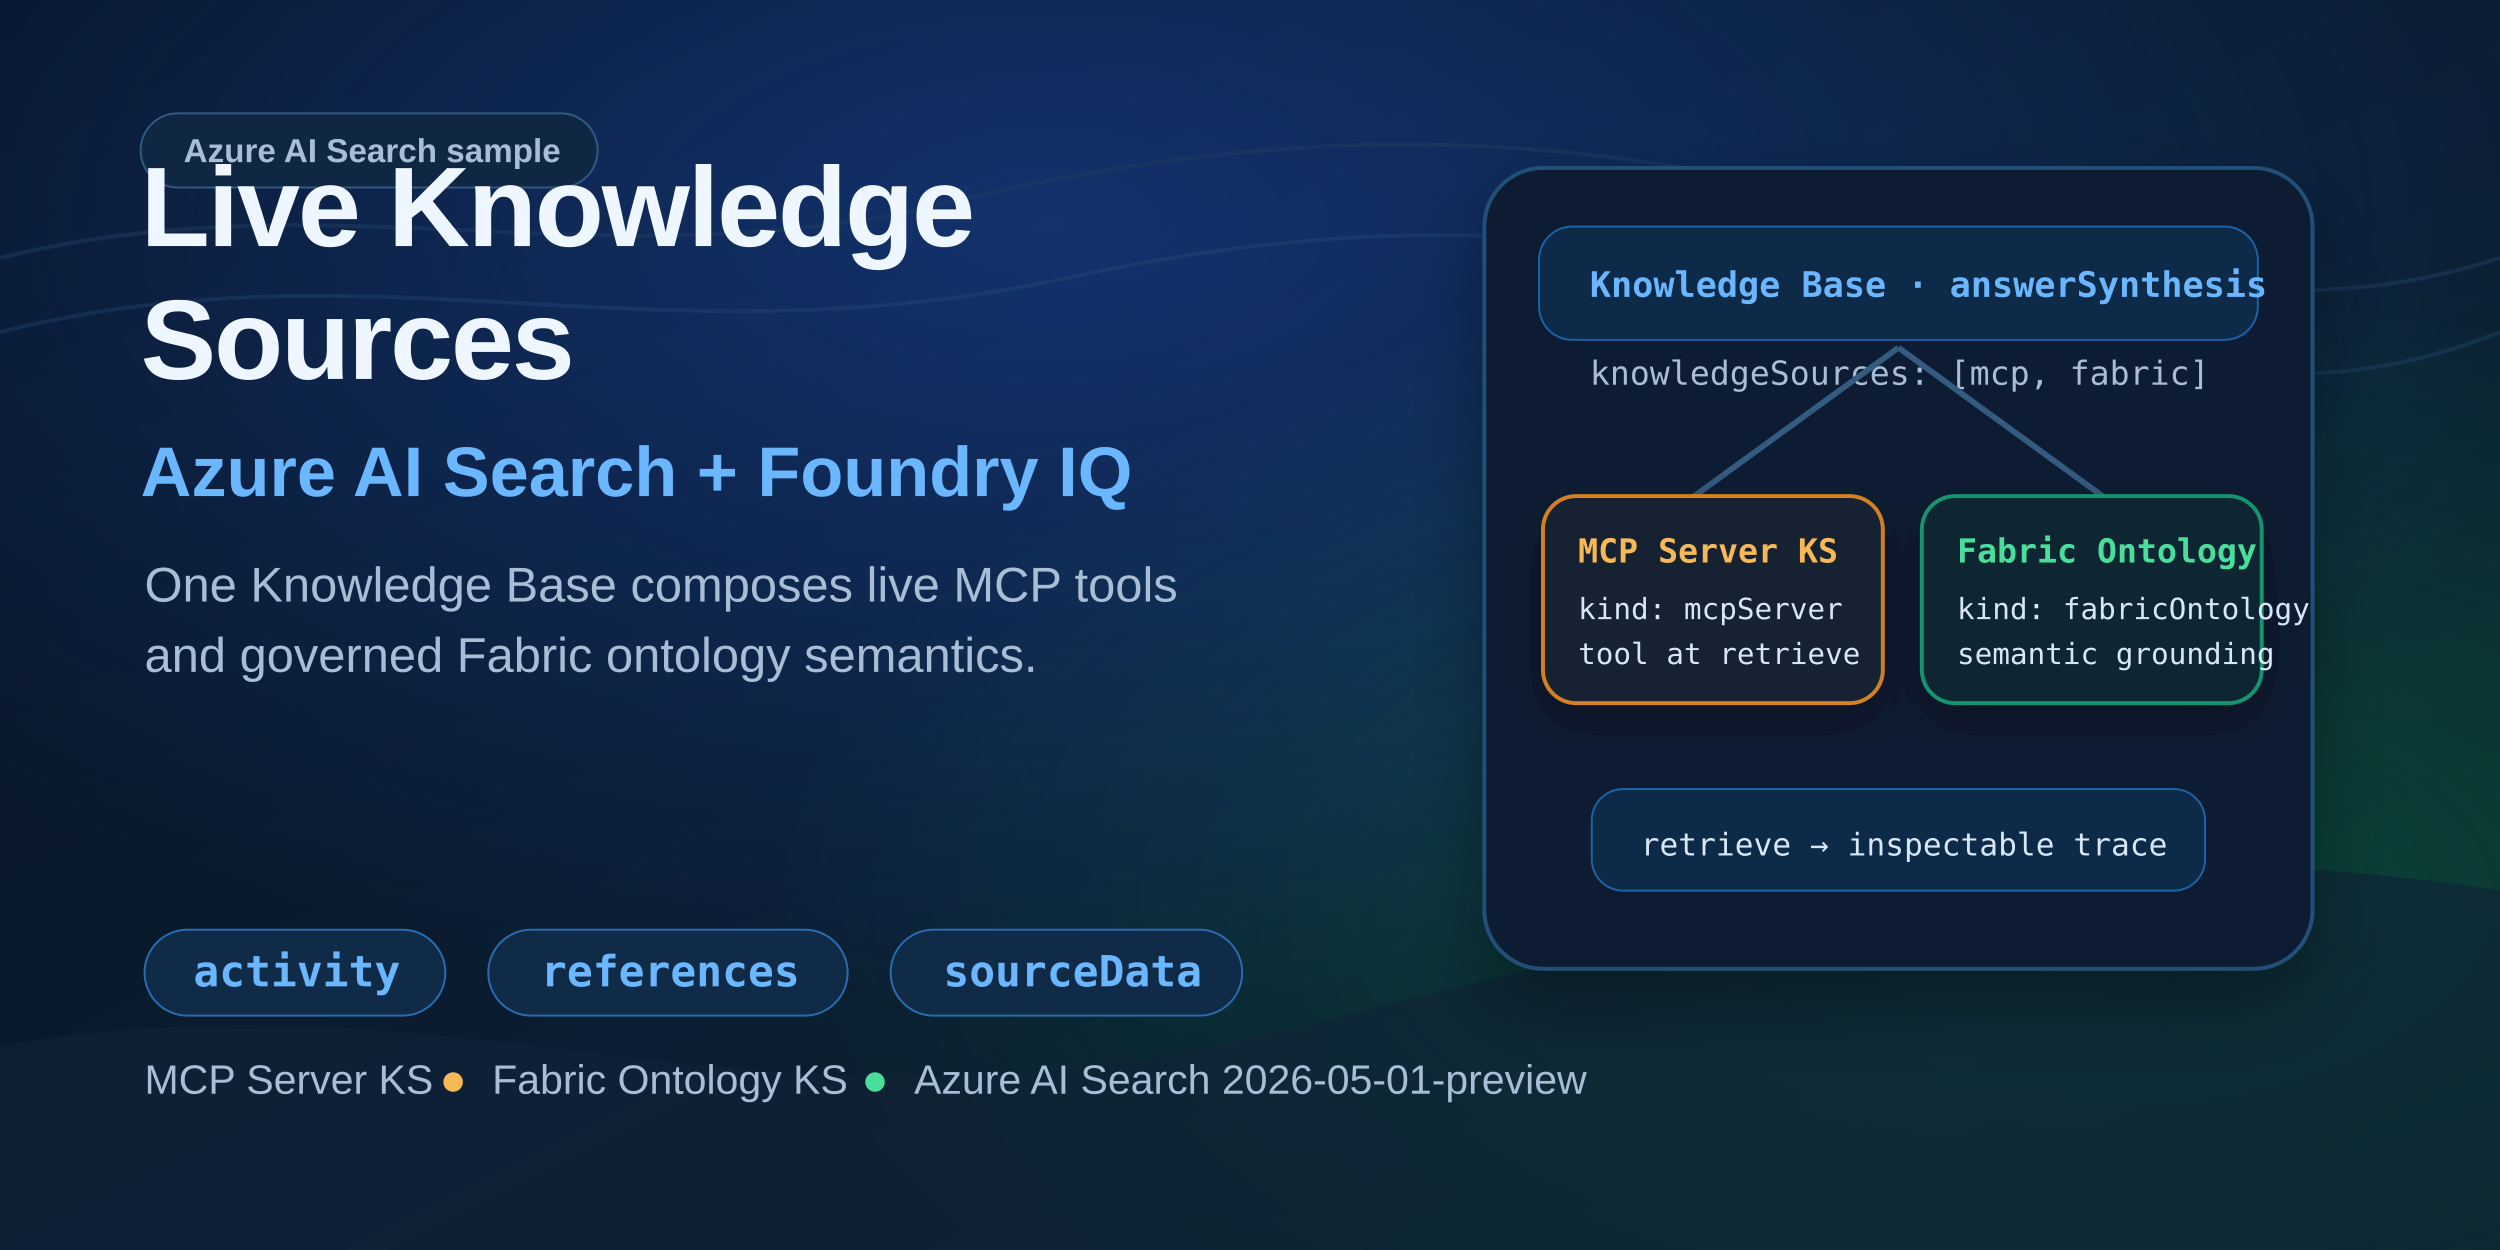
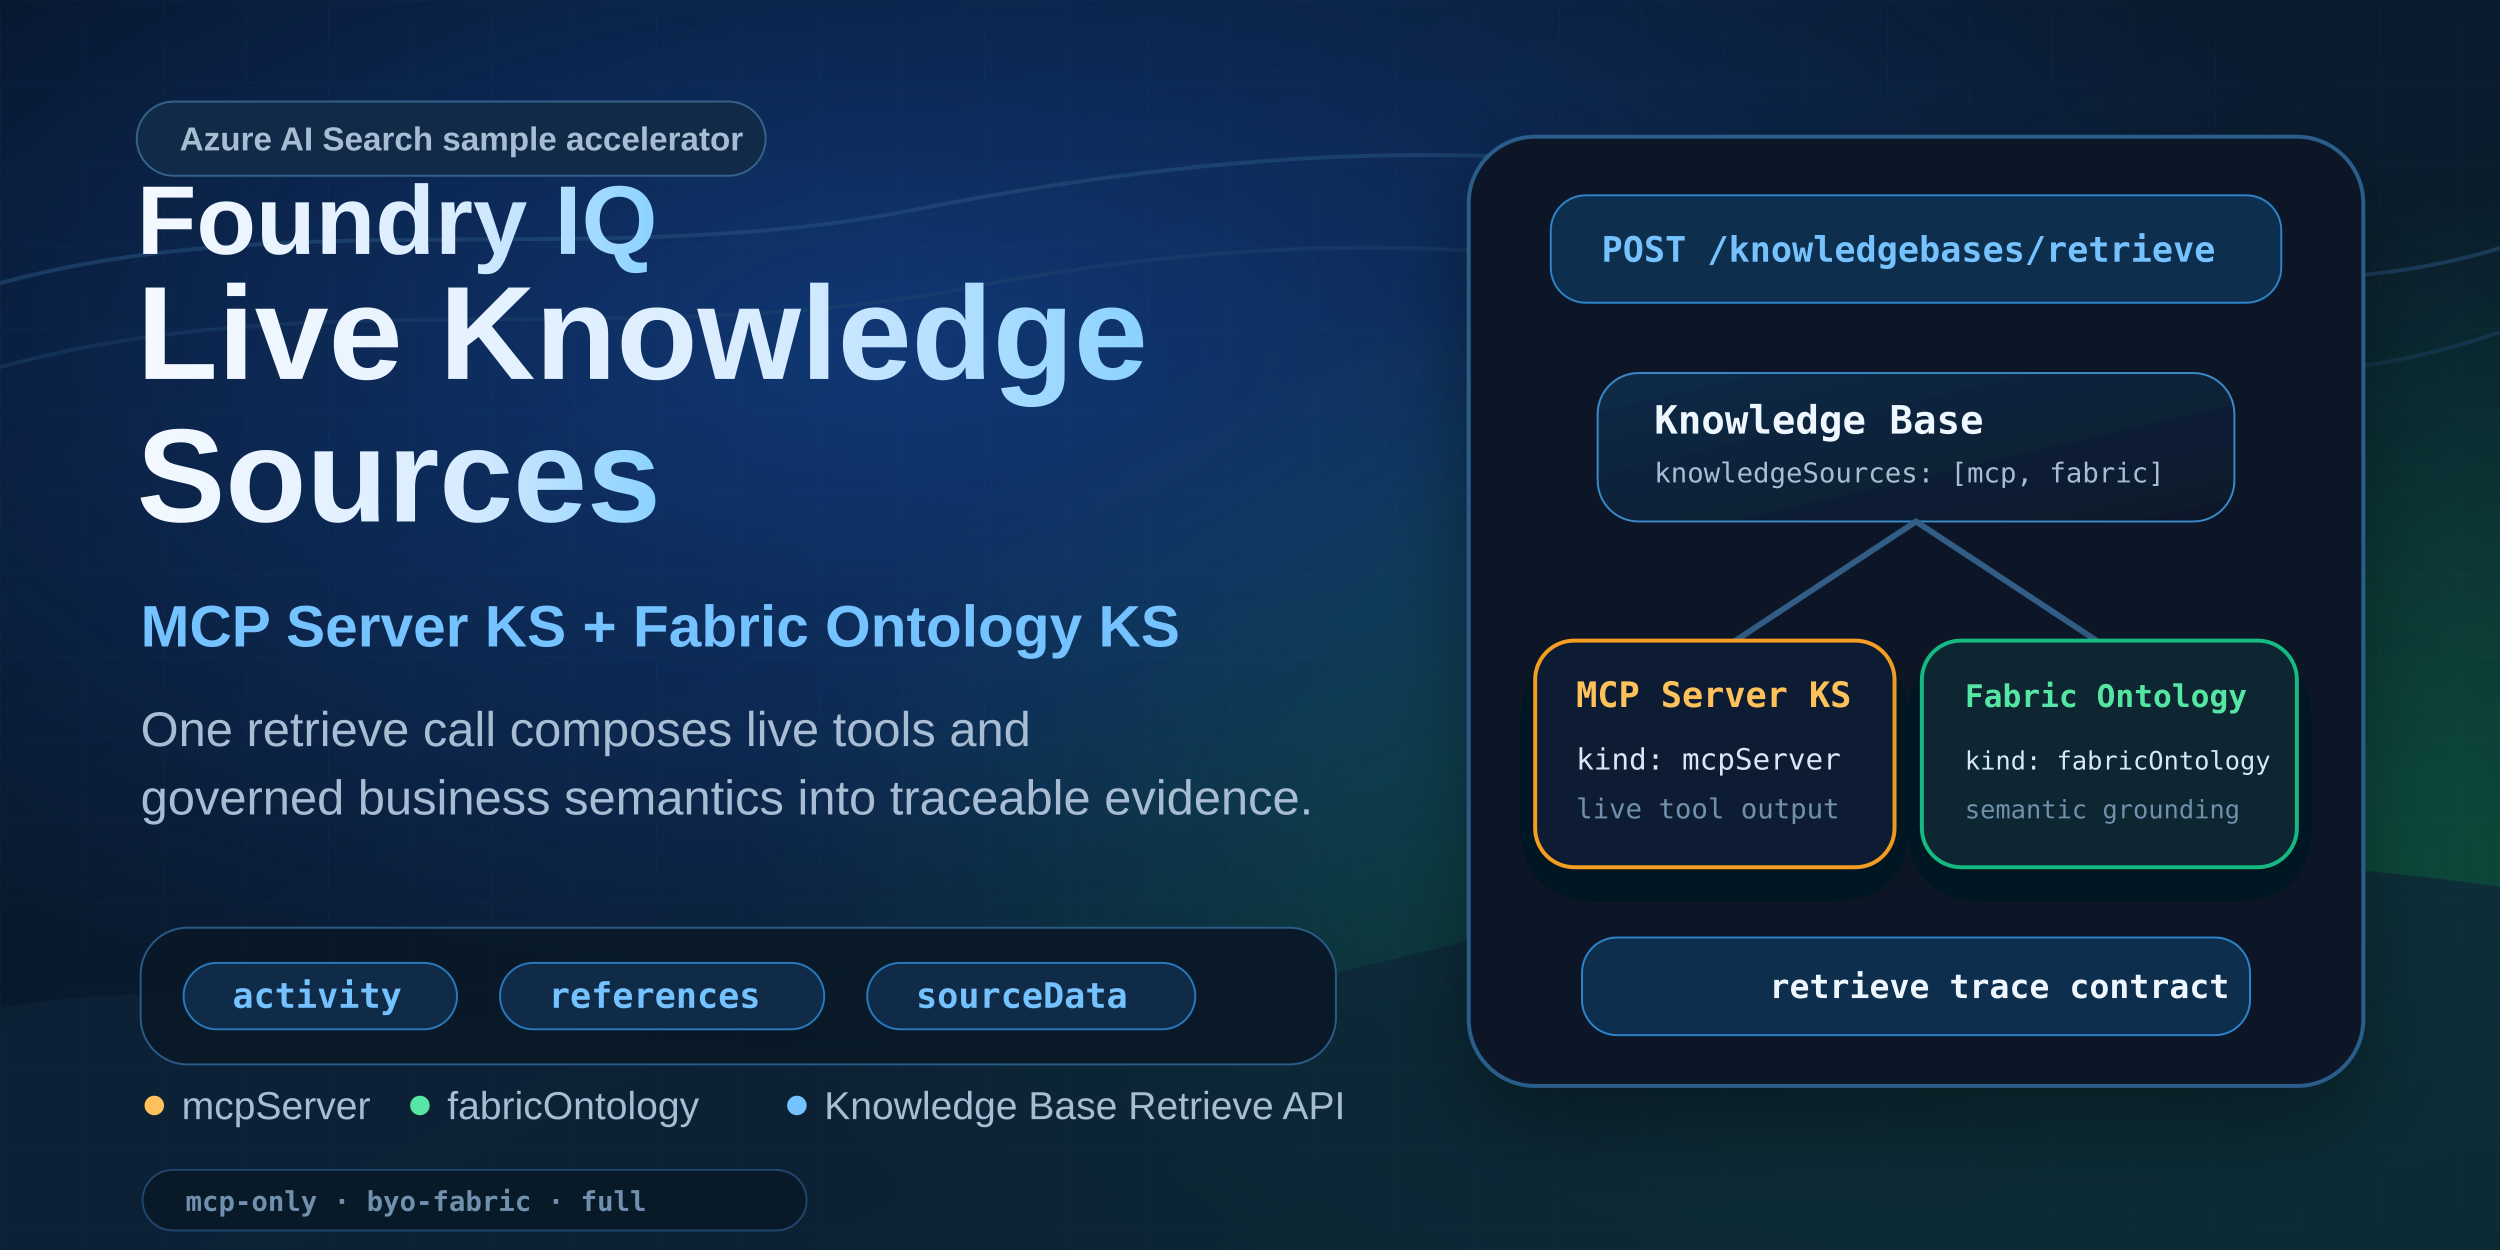
<svg xmlns="http://www.w3.org/2000/svg" width="1280" height="640" viewBox="0 0 1280 640" role="img" aria-labelledby="title desc">
  <defs>
    <linearGradient id="bg" x1="0" y1="0" x2="1" y2="1">
-       <stop offset="0" stop-color="#06111f" />
-       <stop offset="0.54" stop-color="#0b1d32" />
-       <stop offset="1" stop-color="#08251f" />
+       <stop offset="0" stop-color="#06101f" />
+       <stop offset="0.48" stop-color="#0a1b30" />
+       <stop offset="1" stop-color="#08281f" />
    </linearGradient>
-     <radialGradient id="blueGlow" cx="42%" cy="18%" r="62%">
-       <stop offset="0" stop-color="#2563eb" stop-opacity="0.35" />
-       <stop offset="1" stop-color="#2563eb" stop-opacity="0" />
+     <linearGradient id="heroText" x1="0" y1="0" x2="1" y2="0">
+       <stop offset="0" stop-color="#f4f9ff" />
+       <stop offset="0.62" stop-color="#d9ecff" />
+       <stop offset="1" stop-color="#8bd2ff" />
+     </linearGradient>
+     <linearGradient id="card" x1="0" y1="0" x2="1" y2="1">
+       <stop offset="0" stop-color="#0f2b49" />
+       <stop offset="1" stop-color="#081827" />
+     </linearGradient>
+     <linearGradient id="trace" x1="0" y1="0" x2="1" y2="0">
+       <stop offset="0" stop-color="#59b8ff" />
+       <stop offset="0.48" stop-color="#8bd2ff" />
+       <stop offset="1" stop-color="#48e6a0" />
+     </linearGradient>
+     <radialGradient id="glowBlue" cx="36%" cy="28%" r="58%">
+       <stop offset="0" stop-color="#1d72ff" stop-opacity="0.35" />
+       <stop offset="1" stop-color="#1d72ff" stop-opacity="0" />
    </radialGradient>
-     <radialGradient id="greenGlow" cx="83%" cy="72%" r="52%">
-       <stop offset="0" stop-color="#10b981" stop-opacity="0.24" />
-       <stop offset="1" stop-color="#10b981" stop-opacity="0" />
+     <radialGradient id="glowGreen" cx="85%" cy="70%" r="55%">
+       <stop offset="0" stop-color="#19c787" stop-opacity="0.28" />
+       <stop offset="1" stop-color="#19c787" stop-opacity="0" />
    </radialGradient>
-     <filter id="shadow" x="-20%" y="-20%" width="140%" height="140%">
-       <feDropShadow dx="0" dy="18" stdDeviation="20" flood-color="#000000" flood-opacity="0.35" />
+     <pattern id="grid" width="42" height="42" patternUnits="userSpaceOnUse">
+       <path d="M42 0H0V42" fill="none" stroke="#1e3b5c" stroke-width="1" opacity="0.28" />
+     </pattern>
+     <filter id="shadow" x="-20%" y="-20%" width="140%" height="150%">
+       <feDropShadow dx="0" dy="20" stdDeviation="22" flood-color="#000000" flood-opacity="0.36" />
    </filter>
-     <filter id="softShadow" x="-20%" y="-20%" width="140%" height="140%">
-       <feDropShadow dx="0" dy="10" stdDeviation="12" flood-color="#000000" flood-opacity="0.28" />
+     <filter id="soft" x="-20%" y="-20%" width="140%" height="150%">
+       <feDropShadow dx="0" dy="10" stdDeviation="12" flood-color="#000000" flood-opacity="0.26" />
    </filter>
    <style>
-       .sans{font-family:"Segoe UI",Arial,sans-serif}
-       .mono{font-family:"SFMono-Regular",Consolas,Menlo,monospace}
-       .muted{fill:#a9bed6}
-       .ink{fill:#eef7ff}
-       .blue{fill:#6bb7ff}
-       .amber{fill:#f7b955}
-       .green{fill:#4ade9b}
-       .cardText{fill:#d8e7f7}
-       .tiny{font-size:19px}
-       .chip{font-size:22px;font-weight:700}
+       .sans { font-family: "Segoe UI", Arial, sans-serif; }
+       .mono { font-family: "SFMono-Regular", Consolas, Menlo, monospace; }
+       .ink { fill: #eef7ff; }
+       .muted { fill: #a8bdd4; }
+       .subtle { fill: #7190ae; }
+       .blue { fill: #74c2ff; }
+       .green { fill: #57e6a3; }
+       .amber { fill: #ffc25a; }
+       .panelText { fill: #d9e8f7; }
    </style>
  </defs>
  <rect width="1280" height="640" fill="url(#bg)" />
-   <rect width="1280" height="640" fill="url(#blueGlow)" />
-   <rect width="1280" height="640" fill="url(#greenGlow)" />
-   <path d="M0 536 C226 494 382 588 628 534 C842 487 1018 414 1280 456 L1280 640 L0 640 Z" fill="#0f2237" opacity="0.64" />
-   <path d="M0 132 C172 90 310 146 484 104 C690 55 834 70 1012 120 C1118 150 1194 160 1280 132" fill="none" stroke="#1e3a5f" stroke-width="2" opacity="0.55" />
-   <path d="M0 170 C192 122 336 188 548 142 C714 106 842 116 1012 164 C1128 197 1200 202 1280 170" fill="none" stroke="#234a75" stroke-width="2" opacity="0.36" />
-   <g transform="translate(72 58)">
-     <rect x="0" y="0" width="234" height="38" rx="19" fill="#0f2742" stroke="#315a82" />
-     <text x="22" y="25" class="sans muted" font-size="17" font-weight="700">Azure AI Search sample</text>
+   <rect width="1280" height="640" fill="url(#grid)" opacity="0.45" />
+   <rect width="1280" height="640" fill="url(#glowBlue)" />
+   <rect width="1280" height="640" fill="url(#glowGreen)" />
+   <path d="M0 516C176 486 334 562 534 530C738 498 922 404 1280 454V640H0Z" fill="#0d2438" opacity="0.7" />
+   <path d="M0 145C150 104 312 139 470 107C650 72 811 67 972 111C1092 144 1192 154 1280 127" fill="none" stroke="#26537e" stroke-width="2" opacity="0.52" />
+   <path d="M0 188C158 144 326 180 492 148C668 114 812 122 974 165C1102 199 1194 200 1280 170" fill="none" stroke="#1e456d" stroke-width="2" opacity="0.42" />
+   <g transform="translate(70 52)">
+     <rect x="0" y="0" width="322" height="38" rx="19" fill="#102a47" stroke="#35628b" />
+     <text x="22" y="25" class="sans muted" font-size="17" font-weight="750">Azure AI Search sample accelerator</text>
  </g>
-   <g transform="translate(72 126)">
-     <text x="0" y="0" class="sans ink" font-size="58" font-weight="800" letter-spacing="-1.1">Live Knowledge</text>
-     <text x="0" y="68" class="sans ink" font-size="58" font-weight="800" letter-spacing="-1.1">Sources</text>
-     <text x="0" y="128" class="sans blue" font-size="36" font-weight="750">Azure AI Search + Foundry IQ</text>
-     <text x="2" y="182" class="sans muted" font-size="25">One Knowledge Base composes live MCP tools</text>
-     <text x="2" y="218" class="sans muted" font-size="25">and governed Fabric ontology semantics.</text>
+   <g transform="translate(70 130)">
+     <text x="0" y="0" class="sans" font-size="50" font-weight="850" fill="url(#heroText)">Foundry IQ</text>
+     <text x="0" y="64" class="sans" font-size="68" font-weight="850" fill="url(#heroText)">Live Knowledge</text>
+     <text x="0" y="137" class="sans" font-size="68" font-weight="850" fill="url(#heroText)">Sources</text>
+     <text x="2" y="201" class="sans blue" font-size="30" font-weight="780">MCP Server KS + Fabric Ontology KS</text>
+     <text x="2" y="252" class="sans muted" font-size="25">One retrieve call composes live tools and</text>
+     <text x="2" y="287" class="sans muted" font-size="25">governed business semantics into traceable evidence.</text>
  </g>
-   <g transform="translate(74 476)">
-     <rect x="0" y="0" width="154" height="44" rx="22" fill="#102b47" stroke="#2b6cb0" />
-     <text x="25" y="29" class="mono blue chip">activity</text>
-     <rect x="176" y="0" width="184" height="44" rx="22" fill="#102b47" stroke="#2b6cb0" />
-     <text x="203" y="29" class="mono blue chip">references</text>
-     <rect x="382" y="0" width="180" height="44" rx="22" fill="#102b47" stroke="#2b6cb0" />
-     <text x="409" y="29" class="mono blue chip">sourceData</text>
+   <g transform="translate(72 475)">
+     <rect x="0" y="0" width="612" height="70" rx="24" fill="#081827" stroke="#2b5d8a" opacity="0.95" />
+     <rect x="22" y="18" width="140" height="34" rx="17" fill="#102b47" stroke="#2878bd" />
+     <text x="47" y="41" class="mono blue" font-size="18" font-weight="850">activity</text>
+     <rect x="184" y="18" width="166" height="34" rx="17" fill="#102b47" stroke="#2878bd" />
+     <text x="209" y="41" class="mono blue" font-size="18" font-weight="850">references</text>
+     <rect x="372" y="18" width="168" height="34" rx="17" fill="#102b47" stroke="#2878bd" />
+     <text x="397" y="41" class="mono blue" font-size="18" font-weight="850">sourceData</text>
+     <path d="M562 35H592" stroke="url(#trace)" stroke-width="4" stroke-linecap="round" />
  </g>
-   <g transform="translate(760 86)" filter="url(#shadow)">
-     <rect x="0" y="0" width="424" height="410" rx="30" fill="#0b1c31" stroke="#244f78" stroke-width="2" />
-     <rect x="28" y="30" width="368" height="58" rx="17" fill="#0d2a48" stroke="#1d63a8" />
-     <text x="54" y="66" class="mono blue" font-size="18" font-weight="800">Knowledge Base · answerSynthesis</text>
-     <text x="54" y="111" class="mono muted" font-size="17">knowledgeSources: [mcp, fabric]</text>
-     <line x1="212" y1="92" x2="102" y2="172" stroke="#345a7f" stroke-width="3" />
-     <line x1="212" y1="92" x2="322" y2="172" stroke="#345a7f" stroke-width="3" />
-     <g filter="url(#softShadow)">
-       <rect x="30" y="168" width="174" height="106" rx="17" fill="#122033" stroke="#d68021" stroke-width="2" />
-       <text x="48" y="202" class="mono amber" font-size="17" font-weight="800">MCP Server KS</text>
-       <text x="48" y="231" class="mono cardText" font-size="15">kind: mcpServer</text>
-       <text x="48" y="254" class="mono cardText" font-size="15">tool at retrieve</text>
+   <g transform="translate(73 573)">
+     <circle cx="6" cy="-7" r="5" fill="#ffc25a" />
+     <text x="20" y="0" class="sans muted" font-size="20">mcpServer</text>
+     <circle cx="142" cy="-7" r="5" fill="#57e6a3" />
+     <text x="156" y="0" class="sans muted" font-size="20">fabricOntology</text>
+     <circle cx="335" cy="-7" r="5" fill="#74c2ff" />
+     <text x="349" y="0" class="sans muted" font-size="20">Knowledge Base Retrieve API</text>
+     <rect x="0" y="26" width="340" height="31" rx="15.5" fill="#081827" stroke="#214a72" opacity="0.9" />
+     <text x="22" y="47" class="mono subtle" font-size="14" font-weight="800">mcp-only · byo-fabric · full</text>
+   </g>
+   <g transform="translate(752 70)" filter="url(#shadow)">
+     <rect x="0" y="0" width="458" height="486" rx="34" fill="#071827" stroke="#2b5d8a" stroke-width="2" />
+     <g transform="translate(42 30)">
+       <rect x="0" y="0" width="374" height="55" rx="18" fill="#0d2d4d" stroke="#2f83ca" />
+       <text x="26" y="34" class="mono blue" font-size="18" font-weight="850">POST /knowledgebases/retrieve</text>
    </g>
-     <g filter="url(#softShadow)">
-       <rect x="224" y="168" width="174" height="106" rx="17" fill="#0e2630" stroke="#14946f" stroke-width="2" />
-       <text x="242" y="202" class="mono green" font-size="17" font-weight="800">Fabric Ontology</text>
-       <text x="242" y="231" class="mono cardText" font-size="15">kind: fabricOntology</text>
-       <text x="242" y="254" class="mono cardText" font-size="15">semantic grounding</text>
+     <g transform="translate(66 121)">
+       <rect x="0" y="0" width="326" height="76" rx="21" fill="url(#card)" stroke="#3b89c8" />
+       <text x="29" y="31" class="mono ink" font-size="20" font-weight="850">Knowledge Base</text>
+       <text x="29" y="56" class="mono muted" font-size="14">knowledgeSources: [mcp, fabric]</text>
    </g>
-     <g transform="translate(55 318)">
-       <rect x="0" y="0" width="314" height="52" rx="16" fill="#0d2a48" stroke="#1d63a8" />
-       <text x="25" y="34" class="mono cardText" font-size="16">retrieve → inspectable trace</text>
+     <path d="M229 197L129 263" stroke="#315d86" stroke-width="3" stroke-linecap="round" />
+     <path d="M229 197L329 263" stroke="#315d86" stroke-width="3" stroke-linecap="round" />
+     <g transform="translate(34 258)" filter="url(#soft)">
+       <rect x="0" y="0" width="184" height="116" rx="20" fill="#111f31" stroke="#f59e22" stroke-width="2" />
+       <text x="21" y="34" class="mono amber" font-size="18" font-weight="850">MCP Server KS</text>
+       <text x="21" y="66" class="mono panelText" font-size="15">kind: mcpServer</text>
+       <text x="21" y="91" class="mono subtle" font-size="14">live tool output</text>
+     </g>
+     <g transform="translate(232 258)" filter="url(#soft)">
+       <rect x="0" y="0" width="192" height="116" rx="20" fill="#0c2630" stroke="#13b981" stroke-width="2" />
+       <text x="22" y="34" class="mono green" font-size="16" font-weight="850">Fabric Ontology</text>
+       <text x="22" y="66" class="mono panelText" font-size="13">kind: fabricOntology</text>
+       <text x="22" y="91" class="mono subtle" font-size="13">semantic grounding</text>
+     </g>
+     <g transform="translate(58 410)">
+       <rect x="0" y="0" width="342" height="50" rx="18" fill="#0d2d4d" stroke="#2f83ca" />
+       <path d="M29 25H75" stroke="url(#trace)" stroke-width="4" stroke-linecap="round" />
+       <text x="96" y="31" class="mono ink" font-size="17" font-weight="850">retrieve trace contract</text>
    </g>
  </g>
-   <g transform="translate(74 560)">
-     <text x="0" y="0" class="sans muted" font-size="21">MCP Server KS</text>
-     <circle cx="158" cy="-6" r="5" fill="#f7b955" />
-     <text x="178" y="0" class="sans muted" font-size="21">Fabric Ontology KS</text>
-     <circle cx="374" cy="-6" r="5" fill="#4ade9b" />
-     <text x="394" y="0" class="sans muted" font-size="21">Azure AI Search 2026-05-01-preview</text>
-   </g>
</svg>
